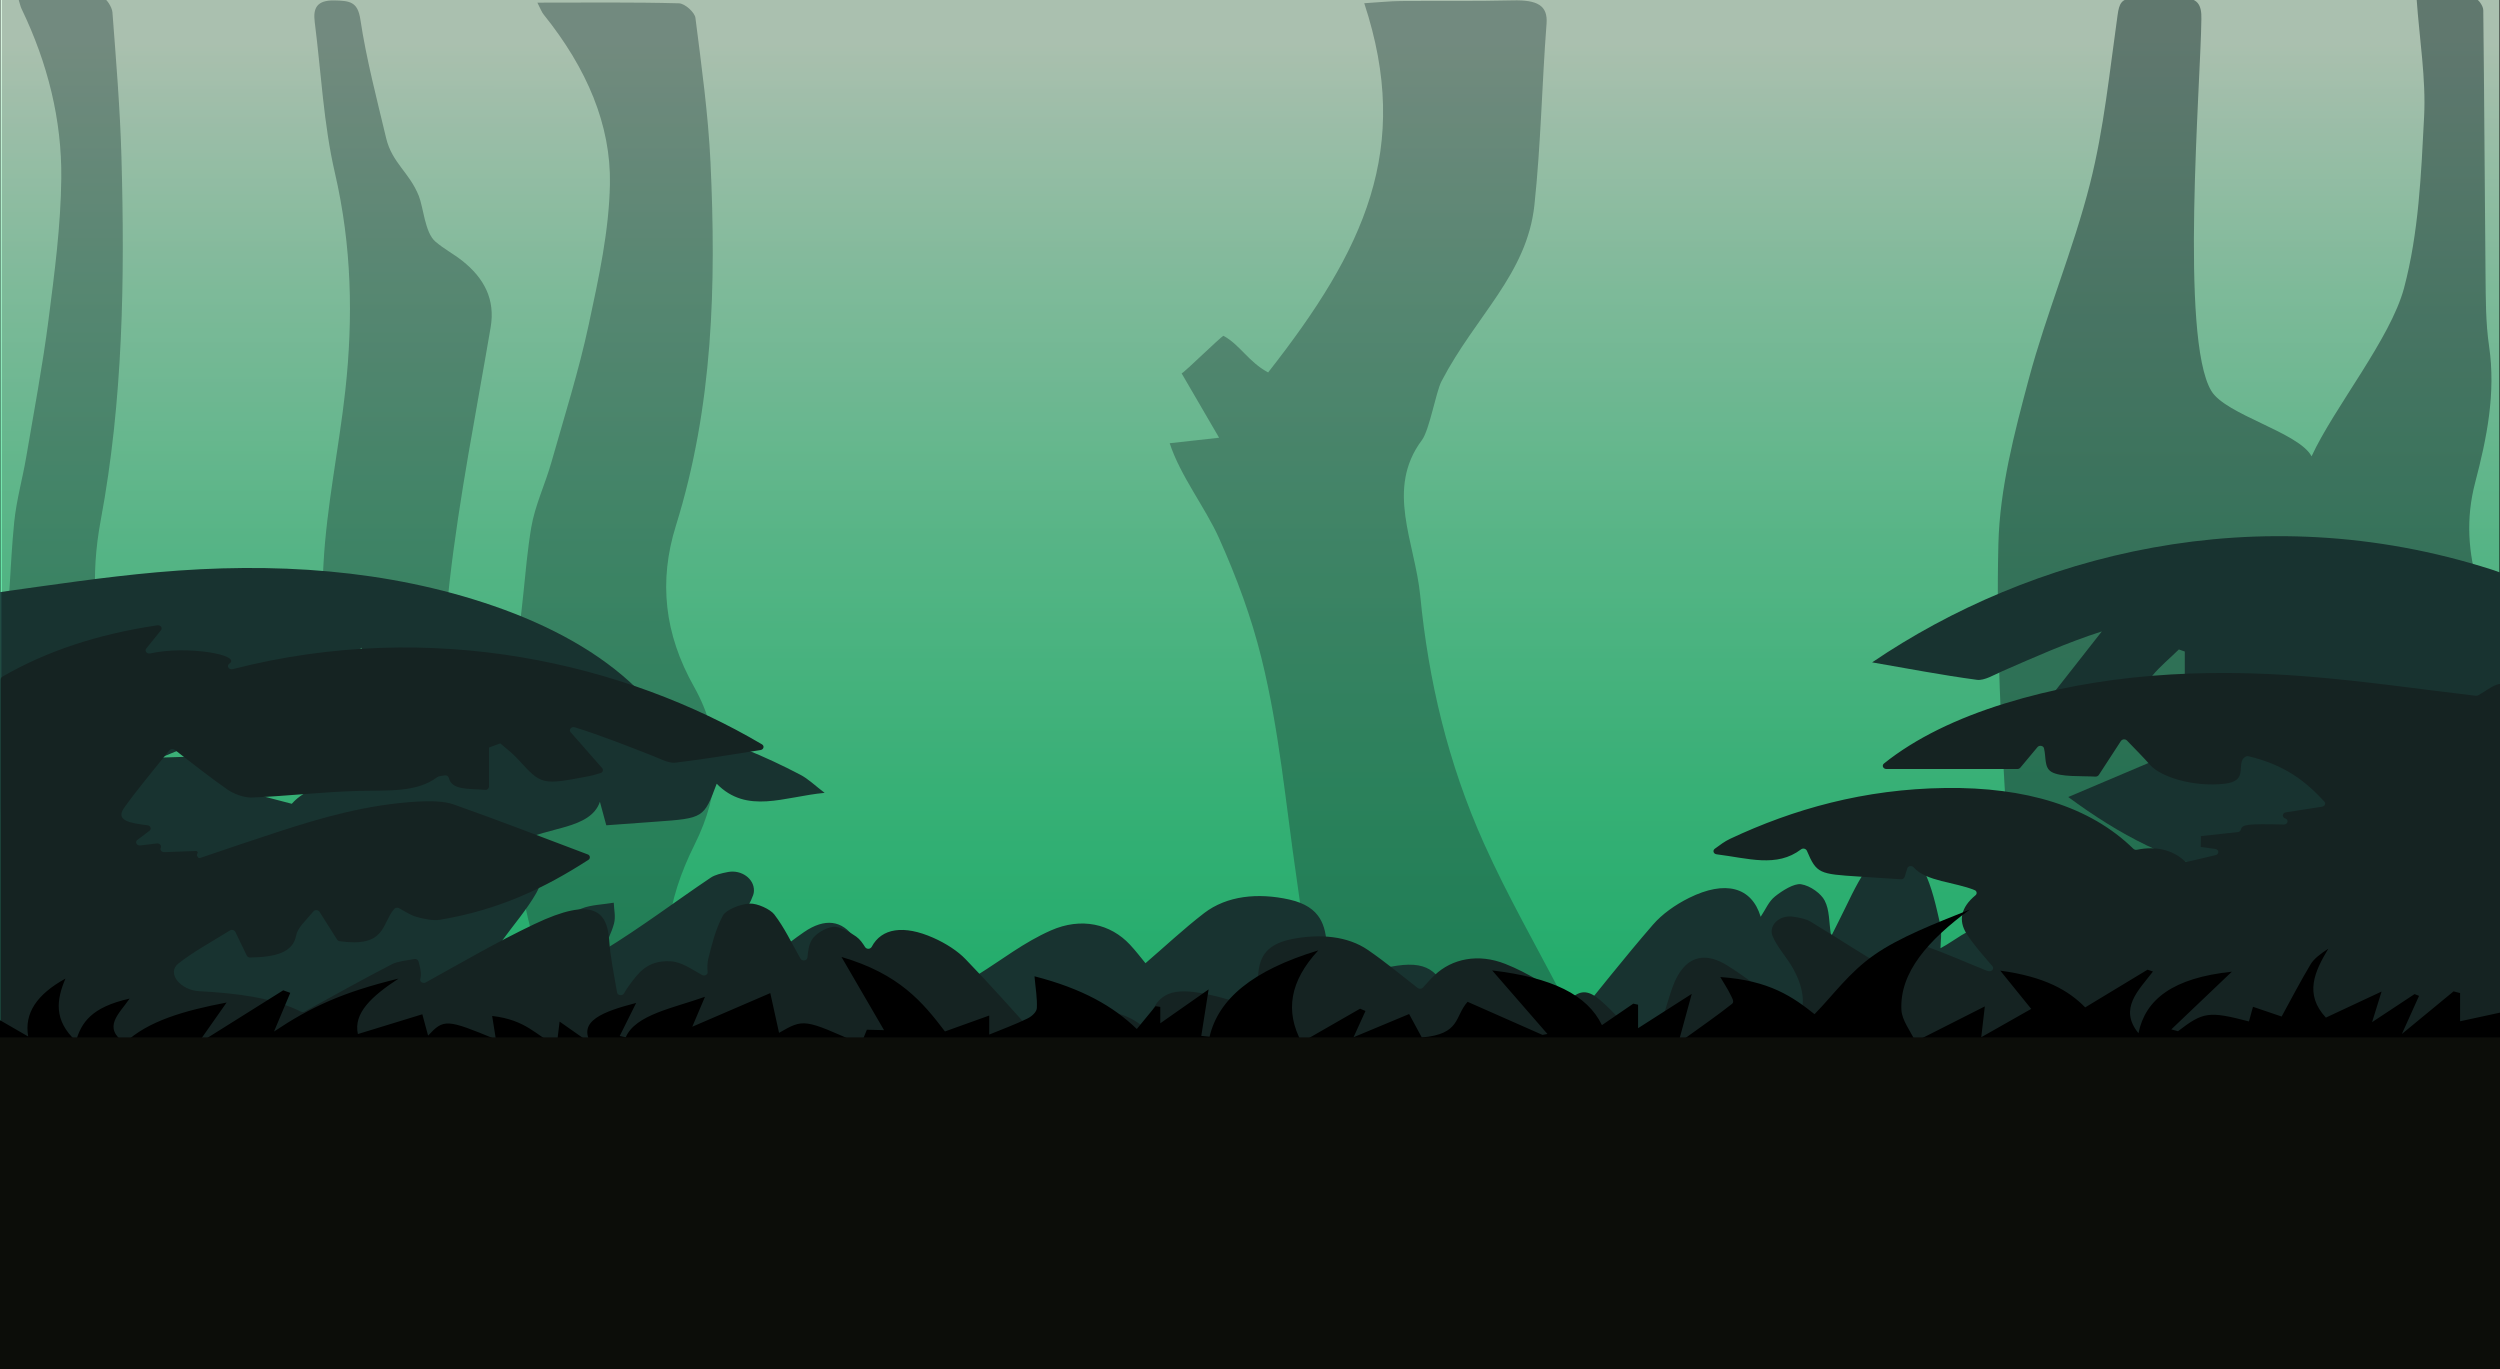
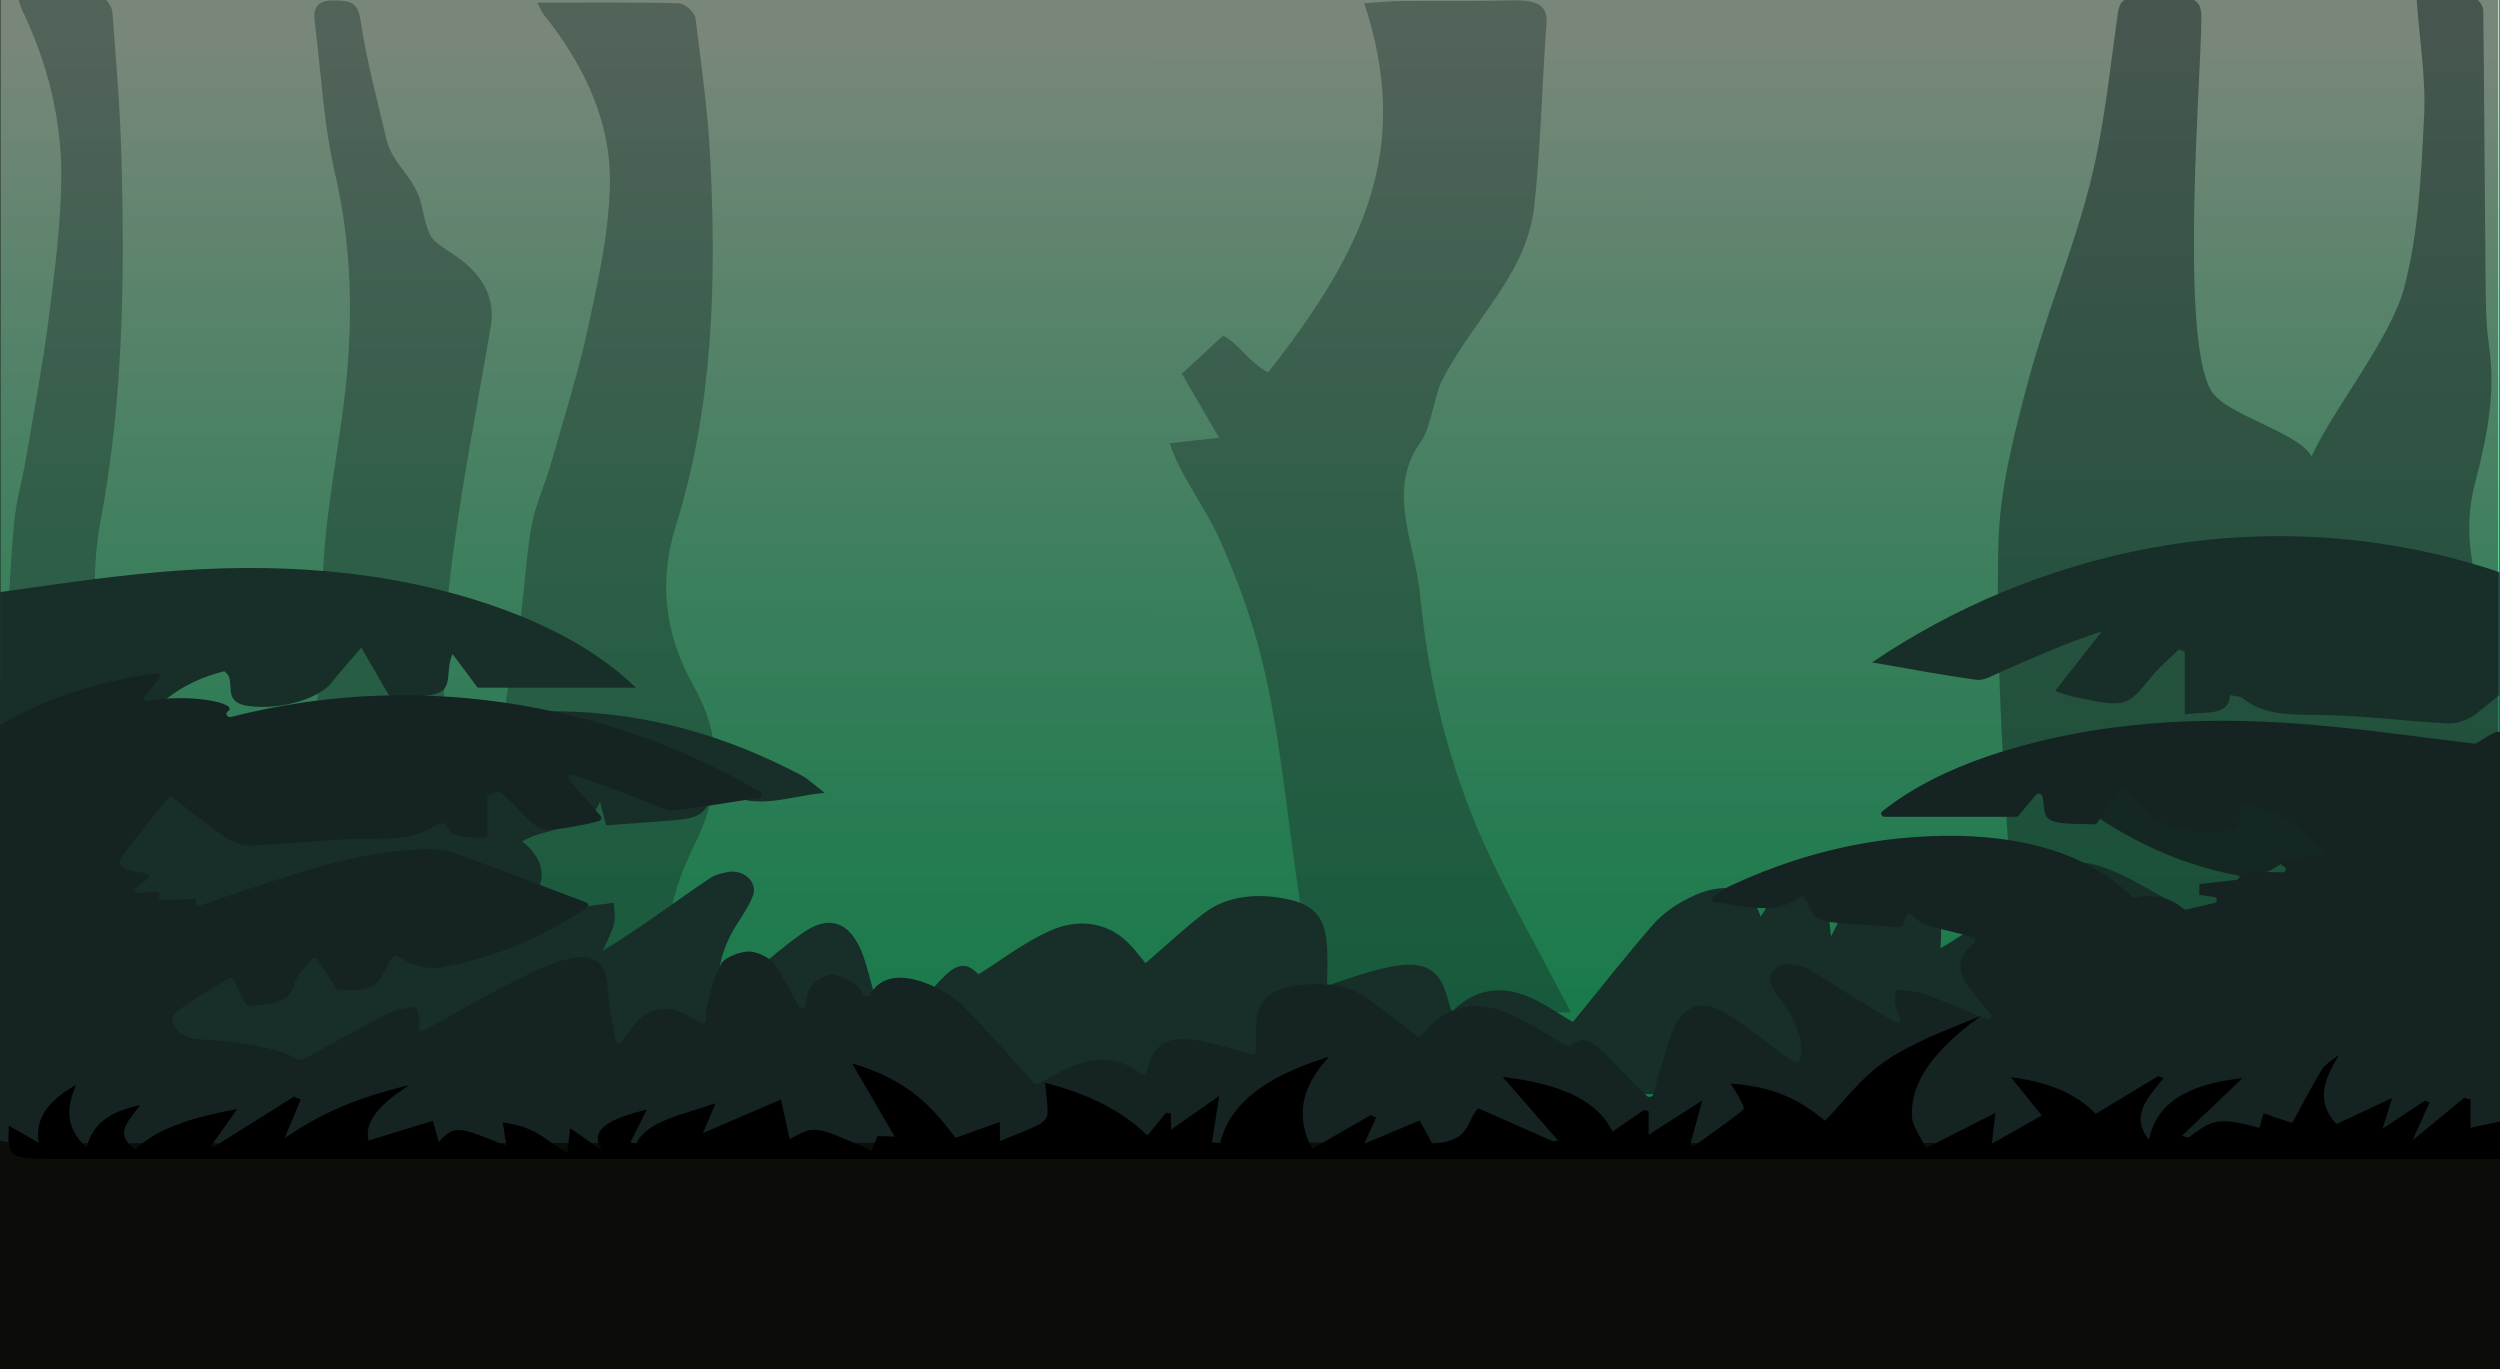
<svg xmlns="http://www.w3.org/2000/svg" viewBox="0 0 1919.64 1051.17">
  <defs>
-     <style>.cls-1{fill:url(#Dégradé_sans_nom_2);}.cls-2,.cls-4{fill:#1c3f3c;}.cls-2{opacity:0.51;}.cls-3{opacity:0.75;}.cls-5,.cls-7{fill:#0c0d09;}.cls-5{opacity:0.24;}.cls-6{fill:#152322;}</style>
+     <style>.cls-1{fill:url(#Dégradé_sans_nom_2);}.cls-2,.cls-4{fill:#1c3f3c;}.cls-2{opacity:0.51;}.cls-3{opacity:0.75;}.cls-5{fill:#214c47;}.cls-6,.cls-8{fill:#0c0d09;}.cls-6{opacity:0.48;}.cls-7{fill:none;}.cls-9{fill:#152322;}</style>
    <linearGradient id="Dégradé_sans_nom_2" x1="959.83" y1="31.01" x2="959.71" y2="1027.27" gradientUnits="userSpaceOnUse">
      <stop offset="0" stop-color="#dcf8e3" />
      <stop offset="0.19" stop-color="#a2f0c7" />
      <stop offset="0.39" stop-color="#6de9ad" />
      <stop offset="0.58" stop-color="#44e398" />
      <stop offset="0.75" stop-color="#26df89" />
      <stop offset="0.9" stop-color="#14dd80" />
      <stop offset="1" stop-color="#0ddc7d" />
    </linearGradient>
  </defs>
  <g id="Calque_2" data-name="Calque 2">
    <rect class="cls-1" x="-0.23" y="-5.17" width="1920" height="1055.84" />
    <path d="M1919.27-4.67V1050.17H.27V-4.67h1919m1-1H-.73V1051.17h1921V-5.67Z" />
    <path class="cls-2" d="M1903.35,451.38c-8.29-26.78-10-53.21-2.81-80.74,9-34.26,16-68.89,10.73-104.74-2.66-18.1-2.55-36.6-2.74-54.93-.7-67.73-.92-135.47-1.73-203.2,0-3.11-3.9-8.73-6.24-8.85-15.45-.8-31-.42-45-.42,2.3,32.33,7.3,61.88,5.8,91.15-2.26,44-4.09,89-15.4,131.51-10.35,38.87-53.53,91.48-71,129.21-9.83-18.42-66-31.81-77-50.24-24.3-40.52-8.12-235.94-7.62-285.41.3-11.11-2.76-16.89-16-16.1-11.71.69-23.52.6-35.26.16-10.29-.38-11.85,4.16-13.07,12.72-6.15,43.31-10.43,87.14-21.17,129.54-12.84,50.68-33.58,99.65-47.09,150.21-11.07,41.4-22.21,83.93-23.27,126.17-1.87,74.73,2.41,149.69,7.08,224.4C1544,682.06,1552.65,722,1558.57,762c1.56,10.57,7.34,14.1,19.66,14.05,106.46-.47,212.92-.13,319.37-.06h23V507.18Q1912,479.27,1903.35,451.38Z" />
    <g class="cls-3">
      <path class="cls-2" d="M898.15,340.33l37.94-4.22-28.76-49.39c2.49-1.1,29.61-27.75,32.1-28.86,12.39,6.58,19.35,20.16,34.32,28.1,74.11-94.41,110.58-171.9,73.8-283.48,12.19-.76,20-1.61,27.8-1.68,28.73-.25,57.49.24,86.19-.49,19-.49,27,3.94,26,17.69-3.57,46.48-4.36,93.09-9.34,139.49-5.69,53.07-45.06,84.83-71.32,135.25-4.37,8.39-9.17,37.29-15.07,45.21-28.15,37.8-5.32,78-1.26,119.67,6.3,64.61,21.16,128.13,48.86,189.9,18.09,40.37,40.77,79.76,61.4,119.58,1.55,3,3.2,6,5.48,10.23H1009.39c-4.66-34.94-8.91-69.49-13.95-104-8.19-56.12-13.1-112.64-26.85-168.12-7.77-31.37-18.71-61.07-32.52-91.93C925.54,389.77,906.44,365.64,898.15,340.33Z" />
      <path class="cls-2" d="M352.38,777.32H241.7c-.92-23.87-3.12-47.17-2.51-70.42,2.39-91.31,4.28-182.66,9.2-273.86,2.41-44.52,11.85-88.67,16.75-133.12,6.16-55.92,4.92-111.37-7.95-167-8.8-38-10.59-77.33-15.53-116.06C240.31,6.3,243.21,0,257,.34c11.37.3,17.64.86,19.69,14.48C281.3,45.48,289.3,75.73,296.49,106c4.54,19.14,17.72,26.12,25.07,44.38,3.55,8.83,4.68,28.1,12.69,35.07,6.29,5.46,14,9.5,20.6,14.7,17,13.44,25.53,29.84,21.9,51.17-11.06,65.06-24.06,130-31.53,195.38-5.28,46.15-4.64,93.08-3.31,139.59C343.72,649.72,348.7,713.05,352.38,777.32Z" />
      <path class="cls-2" d="M521.22,779.17c-29.11,0-57.25.46-85.26-.4-5.42-.17-14.13-5.21-14.88-8.46-20.2-87.16-48-174-27.06-262.62,8-34,8.16-68.47,13.89-102.63,2.81-16.73,10.67-33.18,15.4-49.83,10-35.27,21.15-70.48,28.74-105.92,7.7-35.91,15.64-72,16.29-108.11.8-45-17.55-88.61-50.86-130-1.63-2-2.31-4.3-4.85-9.17,38.07,0,73.43-.43,108.68.51,4.71.13,12.16,7.1,12.67,11.12,4.69,37.05,9.86,74.13,11.59,111.25,4.35,93.27,2.14,186.65-26.57,278.72-13.35,42.81-8.89,83.15,13.92,123.7s20.39,81.31.42,121.22C511.82,691.55,504.94,734.28,521.22,779.17Z" />
      <path class="cls-2" d="M78.69,774.93c-17.41,0-34.24.45-51-.4-3.23-.17-8.45-5.21-8.9-8.46C6.71,678.91-9.92,592.06,2.61,503.45c4.8-34,4.88-68.47,8.31-102.63,1.68-16.73,6.38-33.18,9.21-49.83,6-35.27,12.65-70.48,17.19-105.92,4.61-35.91,9.36-72,9.74-108.11.48-45-10.49-88.61-30.42-130-1-2-1.38-4.3-2.9-9.17,22.77,0,43.92-.43,65,.51,2.83.13,7.28,7.1,7.59,11.12,2.8,37.05,5.89,74.13,6.93,111.25,2.6,93.27,1.28,186.65-15.9,278.72-8,42.81-5.31,83.15,8.33,123.7s12.2,81.31.25,121.22C73.07,687.31,69,730,78.69,774.93Z" />
    </g>
    <path class="cls-4" d="M1858.07,588.23c-37.63-13.67-76.16-26.17-119.81-28.93-10-.64-22.27-.5-30.35,2.7-40,15.82-79,32.78-119.81,50,39,28.72,78.92,50.64,131.33,60.51,5.92,1.12,14.12-.78,20.17-2.73,5.89-1.91,10.37-5.68,17.39-9.75,13.43,14.28,6.59,40.17,50,32.78l18.23-32.22c7.78,11.41,16.23,18.85,17.54,26.78,2.76,16.73,17.79,21.13,41.53,21.33l12.14-28.17c8.35,5.88,16.4,11.15,23.94,16.28l.75-85C1900.14,603.86,1879.21,595.92,1858.07,588.23Z" />
-     <path class="cls-4" d="M1837.24,761.27c-26.37-16.1-50.91-31.57-76.43-46.3-5.6-3.23-14.74-3.83-22.24-5.65-1,5.59-3,11.21-2.6,16.76a18.57,18.57,0,0,0,7.43,13.45c-34.74-21.07-68-43.37-104.59-62.9-51.24-27.32-62.45-11.6-64.14,15.16-1.21,19.09-5.12,38.1-8.16,59.48-3.8-6.8-6.18-11.86-9.41-16.68C1550,724,1542.48,711,1522.23,712.08c-11.09.59-21.06,10.18-32.2,16,0-5.07,1.24-11.89-.25-18.44-3.2-14-6.14-28.22-12.71-41.61-2.49-5.06-14.37-10.7-22.63-11.18-6.77-.39-17.87,5.51-21.18,10.35-8.82,12.89-14.49,26.71-21.4,40.17-1.43,2.8-2.81,5.61-5.82,11.61-1.8-11.6-1.09-20.08-5-27.55-2.67-5.15-10.79-11.33-18.13-12.47-5.36-.83-14.67,5.14-19.9,9.33-5,4-7,9.6-11.07,15.66-6.91-23-27.22-28.23-54.94-14.51-10.93,5.41-20.92,12.69-27.67,20.48-22.44,25.88-43.22,52.39-61.51,74.82-12.27-6.55-26.38-18.29-44.65-22.82-23.23-5.75-40.08,6.18-48.26,15.18-3.94-9.21-4.38-22.56-14.51-30.81-12.64-10.3-34.25-6-81.36,10.71,0-10.22.67-20.62-.17-31-1.17-14.58-4.08-29.73-28.8-35.27-24.12-5.4-48-3-65.51,10.44-15.73,12.13-29.67,25.26-45,38.43-3.09-3.72-7.15-9.14-11.95-14.27-14.85-15.89-37.26-21.24-60.73-10.87-20.82,9.21-37.47,22.46-55.53,33.67-8.55-8.64-15.27-9.18-26.21,1.5S705.59,772,695.78,783.15c-3.7,4.21-7.77,8.27-15.21,16.16-5.64-21.58-9.86-39-14.89-56.36-2.21-7.64-4.73-15.46-9.48-22.5-9.4-13.94-22.84-15.72-38.8-4.76-14.49,9.95-27.09,21.09-40.22,31.86-6.89,5.65-13.15,11.62-22.72,16.92-4.94-15.54-1.25-30.41,5.75-44.91,5.29-10.94,14.22-21.22,18.13-32.31a10.39,10.39,0,0,0,.58-3.21c.28-9.33-9.62-16.34-19.8-14.49-5.24,1-10.09,2.16-13.37,4.36-27.33,18.35-52.87,37.84-82.82,56.15,3-7,6.78-14,8.6-21.12,1.3-5.11-.07-10.51-.25-15.79-8.25,1.4-17.59,1.62-24.52,4.41-17.86,7.19-34.59,15.57-51.94,23.32-2.12,1-5.24.94-9.41,1.61,9.34-12.82,19.43-24.47,26.44-36.87,7.76-13.74,4.51-27.24-10.85-39.59,18-11.09,52.45-8.95,59.64-30.39,1.57,5.8,3.15,11.61,4.9,18.07,13.61-1,26-1.92,38.49-2.81,36.11-2.59,36.48-2.8,46.29-29.1,23.3,23.7,51.57,9.94,82.88,7-7.54-5.69-12.29-10.58-18.84-14-54-28.33-114.77-47.63-184.47-48.6-69.14-1-124.87,17.83-162.15,59.58-17.81-4.73-33.12-.31-43.7,11.41l-39.58-10.33,48.14-7.49c0-2.54,0-1.86-.08-4.39l-55.27-6.88c-.74-7.79-2.17-8-53.6-6.41l25.12-10.38-46.52-8.08c16.59-21,35.14-39.13,69.95-47.84,1.66,1.63,2.62,2.28,3,3,4.5,8.26-3.71,21.31,16,23.77,25.68,3.21,54.16-6.15,63.55-18.15,6-7.72,12.85-15.18,22.69-26.7l22.12,38.13c11.85-1.1,31.5.75,39.62-4.73,7.66-5.17,3.17-18,8.33-28.45l19.27,25.77H488.29C461,501.62,423.5,480.61,378.92,465.24c-81.4-28.07-168.87-33.8-258.41-25.81-40.88,3.65-81.25,9.75-120.4,15.21V840.33q299.43-.15,598.85.16,316.29,0,632.58-.41,283.62,0,567.24.43l120.27,0,.88-99.35C1888.65,743.39,1859.23,748.28,1837.24,761.27Z" />
-     <path class="cls-4" d="M1913.3,437.36c-180.64-57.86-354.83-10.87-475.78,71.25,26.78,4.61,53.43,9.78,80.56,13.41,5.58.74,13.25-3.94,19.43-6.64,24.86-10.85,49.52-21.9,76.41-30.56L1578,530.59c6.92,2.21,9.82,3.42,13,4.1,41.7,8.93,41.46,8.82,61.66-15.83,5.79-7.07,13.57-13.45,20.39-20.17l4.56,1.6v48.23c15.76-2.27,34.05,1.63,34.77-14.79,3.66.8,7.92.85,9.56,2.23,17.73,14.94,42.43,12.47,67,13.17,30.68.87,61.13,4.93,91.82,6.35,6.71.31,15.81-3.72,20.67-7.48,6.95-5.4,13.64-10.94,20.38-16.67l.8-90.74Z" />
-     <polygon class="cls-5" points="1921.09 1053.42 1.45 1055.76 1.45 -2.25 1921.09 -4.59 1921.09 1053.42" />
-     <path class="cls-6" d="M1920.6,525.2c-4.51-.59-11.46,5.25-17.72,8.71a3,3,0,0,1-1.86.34c-41.84-4.9-85.48-11.32-129.8-14.86-80.26-6.4-158.66-1.81-231.62,20.7-37.29,11.5-69,26.94-93,46.19-1.86,1.5-.62,4.21,1.92,4.21H1549a3,3,0,0,0,2.29-1c4.72-5.65,9-10.78,13.21-15.82,1.42-1.69,4.51-1.14,5,.92,1.72,7.18.07,14.69,5.67,18.07,6.89,4.16,23,3.05,33.73,3.67a3,3,0,0,0,2.67-1.25l17-26.12a3.06,3.06,0,0,1,4.61-.37c7.44,7.74,12.86,13.14,17.73,18.7,8.42,9.62,33.94,17.12,57,14.55,17.65-2,10.29-12.44,14.32-19.06a7.47,7.47,0,0,1,1.6-1.49,3.16,3.16,0,0,1,2.68-.6c28.24,6.66,44.33,19.65,58.26,34.81,1.33,1.45.39,3.6-1.71,3.93l-27.86,4.33c-2.73.42-3.16,3.68-.61,4.62l.22.08c2.84,1,1.9,4.74-1.19,4.66-27.88-.67-32-.12-32.92,3.81a2.71,2.71,0,0,1-2.4,2L1690,642c-.09,4.85-.06,3.46-.15,8.32l11.13,1.55c3,.41,3.2,4.06.28,4.74l-21.2,5a3.12,3.12,0,0,1-2.8-.7c-9.08-8.27-21.74-11.47-36.38-8.42a3.09,3.09,0,0,1-2.76-.74c-33.4-32.72-82.94-47.45-144.22-46.69-62.48.78-117,16.26-165.36,39-4.27,2-7.69,4.63-11.84,7.67-1.85,1.36-1,4,1.43,4.26,24.16,3,46.13,10.4,64.77-3.77a3,3,0,0,1,4.51,1c7.47,17.63,9.55,17.89,40,19.85l32.15,2.09a2.82,2.82,0,0,0,2.94-1.81c.68-2.25,1.34-4.4,2-6.51s3.52-2.44,4.93-.82c9.39,10.82,32,11.3,46.73,17.45a2.28,2.28,0,0,1,.7,4c-11.23,9.29-13.24,19.31-6.81,29.51,5.33,8.43,12.63,16.42,19.84,24.93,1.51,1.78-.3,4.28-2.79,3.83a9.3,9.3,0,0,1-1.79-.48c-15.54-6.21-30.54-12.94-46.55-18.7-5.4-2-12.43-2.34-19-3.14a2.72,2.72,0,0,0-3.15,2.19c-.36,3.39-.95,6.81,0,10.08a55.14,55.14,0,0,0,4,9.56c1.12,2.22-1.77,4.34-4.1,3-23.55-13.39-44.34-27.4-66.43-40.67-3.21-1.93-8.07-2.91-13.25-3.7-8.34-1.29-16.45,4-16.49,11.47a10.37,10.37,0,0,0,.69,3.34c3.59,8.74,11.42,16.87,16.09,25.5,5.72,10.62,9,21.49,6.13,32.79-.41,1.64-2.63,2.41-4.26,1.51-6.8-3.8-11.73-7.92-17.08-11.85-11.78-8.64-23.07-17.57-36.05-25.55-14.32-8.79-26.36-7.37-34.79,3.81-4.26,5.65-6.51,11.93-8.5,18.05-4.12,12.72-7.63,25.5-12.07,40.83-.54,1.87-3.27,2.49-4.78,1.07-4.54-4.27-7.44-6.92-10.13-9.65-8.79-9-16.58-18.28-26.38-26.83-9.14-8-15-8.15-21.94-2.53a3.18,3.18,0,0,1-3.45.27c-15.47-8.76-30-18.85-47.88-25.94-21-8.33-41.13-4-54.44,8.71-3.4,3.26-6.39,6.66-8.87,9.42a3.09,3.09,0,0,1-4.07.31c-12.84-10-24.74-19.9-38.08-29.1-15.68-10.82-37.09-12.71-58.72-8.38-22.15,4.44-24.76,16.6-25.81,28.29-.64,7.11-.29,14.26-.18,21.31,0,1.71-1.91,2.91-3.76,2.33-39.61-12.38-58.16-15.4-69.14-7.39-7.62,5.55-9.12,14-11.49,20.91a3,3,0,0,1-4.58,1.06,46.32,46.32,0,0,0-40.19-9.43c-15.36,3.4-27.44,11.89-38,17.27a3,3,0,0,1-3.56-.59c-16-17.64-34.14-38.25-53.66-58.39-6-6.25-15-12.09-24.79-16.43-22.6-10-39.7-7.44-47.28,7a3,3,0,0,1-5,.23c-2-3.12-3.82-5.93-6.89-8.13-4.68-3.36-13-8.15-17.83-7.48-6.58.91-13.86,5.87-16.26,10S620.54,730,620,735.25c-.25,2.45-4.06,3.06-5.3.85-.35-.62-.67-1.19-1-1.76-6.19-10.79-11.27-21.88-19.19-32.22-3-3.88-12.91-8.61-19-8.3-7.4.38-18,4.91-20.28,9-5.89,10.74-8.52,22.14-11.39,33.38a31.92,31.92,0,0,0-.47,10.25c.14,2-2.38,3.25-4.32,2.18-8.21-4.56-15.9-10.12-24.3-10.52-18.15-.86-24.86,9.53-31.26,18a80.33,80.33,0,0,0-4.42,6.75c-1.25,2.09-4.84,1.56-5.25-.77-2.46-14.2-5.15-27.23-6.07-40.31-1.53-21.46-11.57-34.07-57.5-12.16-29.16,13.92-55.9,29.58-83.33,44.74-2.14,1.19-4.8-.51-4.2-2.65a12.67,12.67,0,0,0,.43-2.42c.3-3.65-.87-7.34-1.78-11a2.81,2.81,0,0,0-3.28-1.88c-6.1,1.09-12.84,1.75-17.19,4-22.42,11.57-44,23.71-67.07,36.34a3.13,3.13,0,0,1-2.9,0c-20.82-10.49-48.67-14.1-78-15.66-14.46-.77-25.17-13.9-16-21.2,10.91-8.68,24.63-16.15,39.53-25.38a3,3,0,0,1,4.23,1l8.79,18.24a2.83,2.83,0,0,0,2.63,1.49c20.19-.35,32.93-4.07,35.33-17.08,1-5.59,7-10.87,13.16-18.27a3,3,0,0,1,4.74.24l13.52,21.37a2.79,2.79,0,0,0,2,1.22c35.53,5,32-13.22,41.79-24.75a3.11,3.11,0,0,1,3.77-.6c5.12,2.81,8.8,5.33,13.45,6.68,5.42,1.57,12.77,3.09,18.08,2.19,45.26-7.63,80.09-24.22,113.86-46a2.3,2.3,0,0,0-.57-4.19c-35-13.2-68.54-26.22-103-38.4-7.25-2.56-18.23-2.67-27.2-2.17-39.13,2.22-73.67,12.25-107.4,23.21-20.12,6.55-40,13.33-59.94,20.09a1.52,1.52,0,0,1-1.8-.62l-.69-1.3c.07-.45.14-.92.22-1.36.85-.72.28-2.11-1-2.06l-24.3.89c-2,.07-3.43-1.65-2.73-3.27l.07-.17c.74-1.72-.91-3.5-3-3.25l-12.76,1.54c-2.75.33-4.32-2.66-2.22-4.24,3.26-2.47,6.22-4.7,9.25-7,1.8-1.36.94-3.93-1.42-4.24-13.17-1.69-25.14-3.41-17.93-13.52,10.14-14.21,21.87-28,34.6-44a3.1,3.1,0,0,1,4.17-.44c14.41,11.05,27,21.14,40.69,30.66,4.35,3,12.52,6.25,18.53,6,27.51-1.14,54.8-4.4,82.3-5.1,22-.56,44.18,1.42,60.07-10.56,1.06-.8,3.33-1,5.74-1.36a2.77,2.77,0,0,1,3.14,1.9c2.23,9.66,15.38,8.15,27.79,9.21a2.67,2.67,0,0,0,3.06-2.41V574l8.64-3.19c4.84,4,9.79,8,13.73,12.3,18.11,19.77,17.9,19.86,55.27,12.7,2.2-.42,4.25-1.1,7.95-2.21a2.32,2.32,0,0,0,1.31-3.79l-24.21-27.59c-1.69-1.93.56-4.58,3.18-3.77,20.74,6.49,40.15,14.24,59.7,21.87,5.54,2.16,12.41,5.92,17.41,5.32,22.06-2.64,43.76-6.29,65.52-9.71,2.46-.39,3.16-3.17,1.1-4.39-104.88-61.85-252.47-97.23-406.45-57.72-2.94.75-4.91-2.59-2.5-4.24,9.72-6.65-32.24-14.15-60.83-7.84-2.52.55-4.48-1.9-3-3.75l11.3-14.06c1.43-1.78-.33-4.15-2.78-3.79-46.66,6.93-85.7,20.17-119,39.45a2.38,2.38,0,0,0-1.25,2V837.34a2.6,2.6,0,0,0,2.55,2.42C9.8,840.28,16.41,841,23,841q121.92.15,243.84.05,254.22-.15,508.46-.34,283.52,0,567,.33,289.79,0,579.56-.12V525.4Z" />
-     <path d="M1082,778.63c3.84,7.1,6.89,12.71,9.74,18,30-2.61,25-16,35.15-27.39l57.53,25.41,3.78-.71-42.43-48.79c45.88,5.45,73.07,18.65,84.28,42l24.08-16.49,3.68.81V789.5l41.22-26.35c-3.69,13.49-6.57,24.06-9.46,34.62l3.9-.21c12.31-8.9,25-17.66,36.57-26.82,2-1.61-.35-4.93-1.49-7.36-1.77-3.75-4.23-7.4-7.61-13.16,38,2.66,55.84,15.4,72.36,28.52,14.87-15.21,26.37-31.85,45.8-45.47s46.66-24.12,73.4-34.86c-31.87,23.45-54,48.29-52.48,77.1.42,8.06,6.9,16,10.71,24.26l53.33-27c-1.09,9.4-1.84,15.84-2.75,23.67l38.37-21.75-23.77-29.38c34.24,4.63,52.51,15.23,65.22,28.22L1649,744.58l4.16,1.41c-11,14.39-26.53,28.46-11.13,47.36,5.29-25.9,26.33-42.46,71.72-47.23l-46.5,44.3,5.15,1.4c19.34-14.9,23.63-15.54,54.47-7.51l3.1-11.24,22,7.48c7.49-13.66,14.39-27,22.28-40.16,2.57-4.28,7.73-8.15,13.56-11.92-10.49,17.53-18.69,34.81-1.87,52.9l42.77-20c-2.88,9.27-4.87,15.7-7.3,23.5l32.64-21.56,3.43,1.37c-4,8.9-8,17.79-13.19,29.27L1884,761.22l5,1.32v21.65l33-7.14v31.22H1788.09q-325.92,0-651.85,0-322.05,0-644.09-.1-226,0-452,0c-42.37,0-42.43.19-41.5-25.58l23,13.29c-3.1-17.79,6.44-32.2,28.62-44.48-6.89,16.14-9.26,31.91,8.06,48,4.18-14.15,11.72-26,41.18-32.62-8,11.78-21.22,22-3.7,34.1C113.5,784,141.47,776,174,769.8l-20.36,29,2.64,0,61.2-38.38,5.4,1.94q-6.24,14.87-12.47,29.71c28.34-19,53.06-30.29,95.64-40.66-20.81,13.62-34.79,26.61-31.24,42.59l49.47-15.18c1.78,6.59,3.11,11.48,4.43,16.37,12.05-12.91,14.17-12.77,52.07,2.91-.88-5.51-1.75-11-2.88-18,26.33,3.1,33.32,14.69,49.53,23,.73-6.06,1.34-11.05,2.27-18.67l24.33,17.08c-11.06-17.51,9.36-24.86,34.45-31.4L475.85,795.5l4.63,1c7.41-17.44,36.87-22.51,60.84-31.12l-9.75,23,59.91-25.83c2.53,11.44,4.62,21,6.72,30.52,19-10.89,19-10.89,62.85,8.84,1.54-3.78,2.91-7.13,4.58-11.24l13.18.33-32.68-56.2c44.35,13,62.3,34.64,79.46,57.2l34-12.21V794.4c9.94-4.1,20.32-7.88,29.41-12.36,3.89-1.92,7-5.26,7.15-8,.39-7.52-1-15.07-1.81-24.39,36.89,9.52,60.41,23,78.57,40.47,5.05-6.16,9.72-11.83,14.38-17.51l3.65.54v12.58l37.1-26c-2.09,13.22-3.86,24.46-5.63,35.69l6.36.63c6.75-28.69,32.53-50.86,83.48-66.29-21.89,23.67-25.65,46.67-12.81,70.55l44.9-25.78,4.16,1.74c-2.87,6.32-5.75,12.64-9.18,20.18Z" />
-     <rect class="cls-7" x="-1.28" y="796.56" width="1921.83" height="254.61" />
+     <path class="cls-5" d="M1837.24,761.27c-26.37-16.1-50.91-31.57-76.43-46.3-5.6-3.23-14.74-3.83-22.24-5.65-1,5.59-3,11.21-2.6,16.76a18.57,18.57,0,0,0,7.43,13.45c-34.74-21.07-68-43.37-104.59-62.9-51.24-27.32-62.45-11.6-64.14,15.16-1.21,19.09-5.12,38.1-8.16,59.48-3.8-6.8-6.18-11.86-9.41-16.68C1550,724,1542.48,711,1522.23,712.08c-11.09.59-21.06,10.18-32.2,16,0-5.07,1.24-11.89-.25-18.44-3.2-14-6.14-28.22-12.71-41.61-2.49-5.06-14.37-10.7-22.63-11.18-6.77-.39-17.87,5.51-21.18,10.35-8.82,12.89-14.49,26.71-21.4,40.17-1.43,2.8-2.81,5.61-5.82,11.61-1.8-11.6-1.09-20.08-5-27.55-2.67-5.15-10.79-11.33-18.13-12.47-5.36-.83-14.67,5.14-19.9,9.33-5,4-7,9.6-11.07,15.66-6.91-23-27.22-28.23-54.94-14.51-10.93,5.41-20.92,12.69-27.67,20.48-22.44,25.88-43.22,52.39-61.51,74.82-12.27-6.55-26.38-18.29-44.65-22.82-23.23-5.75-40.08,6.18-48.26,15.18-3.94-9.21-4.38-22.56-14.51-30.81-12.64-10.3-34.25-6-81.36,10.71,0-10.22.67-20.62-.17-31-1.17-14.58-4.08-29.73-28.8-35.27-24.12-5.4-48-3-65.51,10.44-15.73,12.13-29.67,25.26-45,38.43-3.09-3.72-7.15-9.14-11.95-14.27-14.85-15.89-37.26-21.24-60.73-10.87-20.82,9.21-37.47,22.46-55.53,33.67-8.55-8.64-15.27-9.18-26.21,1.5S705.59,772,695.78,783.15c-3.7,4.21-7.77,8.27-15.21,16.16-5.64-21.58-9.86-39-14.89-56.36-2.21-7.64-4.73-15.46-9.48-22.5-9.4-13.94-22.84-15.72-38.8-4.76-14.49,9.95-27.09,21.09-40.22,31.86-6.89,5.65-13.15,11.62-22.72,16.92-4.94-15.54-1.25-30.41,5.75-44.91,5.29-10.94,14.22-21.22,18.13-32.31a10.39,10.39,0,0,0,.58-3.21c.28-9.33-9.62-16.34-19.8-14.49-5.24,1-10.09,2.16-13.37,4.36-27.33,18.35-52.87,37.84-82.82,56.15,3-7,6.78-14,8.6-21.12,1.3-5.11-.07-10.51-.25-15.79-8.25,1.4-17.59,1.62-24.52,4.41-17.86,7.19-34.59,15.57-51.94,23.32-2.12,1-5.24.94-9.41,1.61,9.34-12.82,19.43-24.47,26.44-36.87,7.76-13.74,4.51-27.24-10.85-39.59,18-11.09,52.45-8.95,59.64-30.39,1.57,5.8,3.15,11.61,4.9,18.07,13.61-1,26-1.92,38.49-2.81,36.11-2.59,36.48-2.8,46.29-29.1,23.3,23.7,51.57,9.94,82.88,7-7.54-5.69-12.29-10.58-18.84-14-54-28.33-114.77-47.63-184.47-48.6-69.14-1-124.87,17.83-162.15,59.58-17.81-4.73-33.12-.31-43.7,11.41l-39.58-10.33,48.14-7.49c0-2.54,0-1.86-.08-4.39l-55.27-6.88c-.74-7.79-2.17-8-53.6-6.41l25.12-10.38-46.52-8.08c16.59-21,35.14-39.13,69.95-47.84,1.66,1.63,2.62,2.28,3,3,4.5,8.26-3.71,21.31,16,23.77,25.68,3.21,54.16-6.15,63.55-18.15,6-7.72,12.85-15.18,22.69-26.7l22.12,38.13c11.85-1.1,31.5.75,39.62-4.73,7.66-5.17,3.17-18,8.33-28.45l19.27,25.77H488.29C461,501.62,423.5,480.61,378.92,465.24c-81.4-28.07-168.87-33.8-258.41-25.81-40.88,3.65-81.25,9.75-120.4,15.21V840.33q299.43-.15,598.85.16,316.29,0,632.58-.41,283.62,0,567.24.43l120.27,0,.88-99.35C1888.65,743.39,1859.23,748.28,1837.24,761.27Z" />
+     <path class="cls-5" d="M1913.3,437.36c-180.64-57.86-354.83-10.87-475.78,71.25,26.78,4.61,53.43,9.78,80.56,13.41,5.58.74,13.25-3.94,19.43-6.64,24.86-10.85,49.52-21.9,76.41-30.56L1578,530.59c6.92,2.21,9.82,3.42,13,4.1,41.7,8.93,41.46,8.82,61.66-15.83,5.79-7.07,13.57-13.45,20.39-20.17l4.56,1.6v48.23c15.76-2.27,34.05,1.63,34.77-14.79,3.66.8,7.92.85,9.56,2.23,17.73,14.94,42.43,12.47,67,13.17,30.68.87,61.13,4.93,91.82,6.35,6.71.31,15.81-3.72,20.67-7.48,6.95-5.4,13.64-10.94,20.38-16.67l.8-90.74Z" />
+     <polygon class="cls-6" points="1918.31 1051.58 -1.33 1053.92 -1.33 -4.09 1918.31 -6.43 1918.31 1051.58" />
+     <path class="cls-7" d="M993.66,199.17l.15.28a24.81,24.81,0,0,1,3.68-.28Z" />
+     <rect class="cls-8" x="-1.28" y="869.89" width="1921.83" height="181.27" />
+     <path class="cls-9" d="M1919.35,561.91c-4.51-.59-11.46,5.25-17.72,8.71a3,3,0,0,1-1.86.34c-41.84-4.9-85.48-11.32-129.8-14.86-80.26-6.4-158.66-1.81-231.62,20.7-37.29,11.5-69,26.94-93,46.19-1.86,1.5-.62,4.21,1.92,4.21h100.5a3,3,0,0,0,2.29-1c4.72-5.65,9-10.78,13.21-15.82,1.42-1.69,4.51-1.14,5,.91,1.72,7.19.07,14.7,5.67,18.08,6.89,4.16,23,3,33.73,3.66a2.94,2.94,0,0,0,2.67-1.24l17-26.12a3.06,3.06,0,0,1,4.61-.37c7.44,7.74,12.86,13.13,17.73,18.7,8.42,9.62,33.94,17.12,57,14.55,17.65-2,10.29-12.44,14.32-19.06a7.47,7.47,0,0,1,1.6-1.49,3.16,3.16,0,0,1,2.68-.6c28.24,6.66,44.33,19.65,58.26,34.81,1.33,1.45.39,3.6-1.71,3.93l-27.86,4.32c-2.73.43-3.16,3.69-.61,4.63l.22.08c2.84,1.05,1.9,4.74-1.19,4.66-27.88-.68-31.94-.12-32.92,3.81a2.71,2.71,0,0,1-2.4,2l-28.22,3.15c-.09,4.85-.06,3.46-.15,8.32l11.13,1.55c3,.41,3.2,4.06.28,4.74l-21.2,4.95a3.15,3.15,0,0,1-2.8-.7c-9.08-8.27-21.74-11.48-36.38-8.43a3.06,3.06,0,0,1-2.76-.73c-33.4-32.72-82.94-47.45-144.22-46.69-62.48.78-117,16.26-165.36,39-4.27,2-7.69,4.63-11.84,7.67-1.85,1.36-1,4,1.43,4.26,24.16,3,46.13,10.4,64.77-3.77a3,3,0,0,1,4.51,1c7.47,17.63,9.55,17.89,40,19.85,10.43.66,20.86,1.36,32.15,2.09a2.82,2.82,0,0,0,2.94-1.81c.68-2.25,1.34-4.4,2-6.51s3.52-2.44,4.93-.82c9.39,10.82,32,11.3,46.73,17.45a2.28,2.28,0,0,1,.7,4c-11.23,9.29-13.24,19.31-6.81,29.51,5.33,8.42,12.63,16.42,19.84,24.92,1.51,1.78-.3,4.29-2.79,3.84a9.3,9.3,0,0,1-1.79-.48c-15.54-6.21-30.54-12.94-46.55-18.7-5.4-1.95-12.43-2.34-19-3.14a2.71,2.71,0,0,0-3.15,2.19c-.36,3.39-.95,6.81,0,10.08a55.14,55.14,0,0,0,4,9.56c1.12,2.22-1.77,4.34-4.1,3-23.55-13.39-44.34-27.4-66.43-40.68-3.21-1.92-8.07-2.9-13.25-3.7-8.34-1.28-16.45,4-16.49,11.48a10.42,10.42,0,0,0,.69,3.34c3.59,8.74,11.42,16.86,16.09,25.5,5.72,10.62,9,21.49,6.13,32.79-.41,1.64-2.63,2.41-4.26,1.5-6.8-3.79-11.73-7.91-17.08-11.84-11.78-8.64-23.07-17.57-36.05-25.55-14.32-8.79-26.36-7.37-34.79,3.81-4.26,5.65-6.51,11.93-8.5,18-4.12,12.72-7.63,25.5-12.07,40.83-.54,1.87-3.27,2.48-4.78,1.07-4.54-4.27-7.44-6.92-10.13-9.65-8.79-8.95-16.58-18.28-26.38-26.83-9.14-8-15-8.15-21.94-2.53a3.16,3.16,0,0,1-3.45.26c-15.47-8.75-30-18.84-47.88-25.93-21-8.33-41.13-4-54.44,8.71-3.4,3.26-6.39,6.66-8.87,9.42a3.09,3.09,0,0,1-4.07.31c-12.84-10-24.74-19.9-38.08-29.1-15.68-10.83-37.09-12.71-58.72-8.38-22.15,4.44-24.76,16.59-25.81,28.29-.64,7.11-.29,14.26-.18,21.31,0,1.71-1.91,2.91-3.76,2.33-39.61-12.39-58.16-15.4-69.14-7.39-7.62,5.55-9.12,14-11.49,20.9a3,3,0,0,1-4.58,1.07,46.32,46.32,0,0,0-40.19-9.43c-15.36,3.4-27.44,11.89-38,17.27a3,3,0,0,1-3.56-.59c-16-17.64-34.14-38.25-53.66-58.4-6-6.24-15-12.08-24.79-16.42-22.6-10-39.7-7.45-47.28,7a3,3,0,0,1-5,.23c-2-3.12-3.82-5.93-6.89-8.13-4.68-3.36-13-8.15-17.83-7.48-6.58.91-13.86,5.86-16.26,10s-2.81,8.42-3.36,13.69c-.25,2.45-4.06,3.06-5.3.85-.35-.62-.67-1.19-1-1.76-6.19-10.79-11.27-21.88-19.19-32.22-3-3.88-12.91-8.61-19-8.3-7.4.38-18,4.91-20.28,9-5.89,10.74-8.52,22.14-11.39,33.37a32,32,0,0,0-.47,10.26c.14,2-2.38,3.25-4.32,2.18-8.21-4.56-15.9-10.12-24.3-10.52-18.15-.86-24.86,9.53-31.26,18.05a80.33,80.33,0,0,0-4.42,6.75c-1.25,2.08-4.84,1.56-5.24-.77-2.47-14.2-5.16-27.23-6.08-40.31-1.53-21.46-11.57-34.07-57.5-12.16-29.16,13.92-55.9,29.58-83.33,44.74-2.14,1.19-4.8-.51-4.2-2.65a12.67,12.67,0,0,0,.43-2.42c.3-3.65-.87-7.34-1.78-11a2.81,2.81,0,0,0-3.28-1.88c-6.1,1.09-12.84,1.75-17.19,4-22.42,11.57-44,23.71-67.07,36.34a3.19,3.19,0,0,1-2.9,0c-20.82-10.49-48.67-14.1-78-15.66-14.46-.77-25.17-13.9-16-21.21,10.91-8.67,24.63-16.14,39.53-25.37a3,3,0,0,1,4.23,1l8.79,18.24a2.83,2.83,0,0,0,2.63,1.49c20.19-.35,32.93-4.07,35.33-17.08,1-5.59,7-10.87,13.16-18.27a3,3,0,0,1,4.74.24l13.52,21.37a2.78,2.78,0,0,0,2,1.21c35.53,5,32-13.21,41.79-24.74a3.11,3.11,0,0,1,3.77-.6c5.12,2.81,8.8,5.33,13.45,6.68,5.42,1.56,12.77,3.09,18.08,2.19,45.26-7.63,80.09-24.22,113.86-46a2.3,2.3,0,0,0-.57-4.19c-35-13.2-68.54-26.22-103-38.4-7.25-2.56-18.23-2.68-27.2-2.17-39.13,2.22-73.67,12.24-107.4,23.21-20.12,6.55-40,13.32-59.94,20.09a1.52,1.52,0,0,1-1.8-.62l-.69-1.3c.07-.45.14-.92.22-1.36.85-.72.28-2.11-1-2.06l-24.3.89c-2,.07-3.43-1.65-2.73-3.27l.07-.17c.74-1.72-.91-3.5-3-3.25l-12.76,1.53c-2.75.34-4.32-2.65-2.22-4.24l9.25-7c1.8-1.36.94-3.93-1.42-4.24C98.92,668.79,87,667.07,94.16,657c10.14-14.21,21.87-28,34.6-44a3.09,3.09,0,0,1,4.17-.44c14.41,11,27,21.14,40.69,30.66,4.35,3,12.52,6.25,18.53,6,27.51-1.13,54.8-4.39,82.3-5.09,22-.56,44.18,1.42,60.07-10.56,1.06-.8,3.33-1,5.74-1.36a2.77,2.77,0,0,1,3.14,1.9c2.23,9.66,15.38,8.15,27.79,9.21a2.67,2.67,0,0,0,3.06-2.41V610.7l8.64-3.19c4.84,4,9.79,8,13.73,12.3,18.11,19.77,17.9,19.86,55.27,12.7,2.2-.43,4.25-1.1,7.95-2.21a2.32,2.32,0,0,0,1.31-3.79l-24.21-27.59c-1.69-1.93.56-4.59,3.18-3.77,20.74,6.49,40.15,14.24,59.7,21.87,5.54,2.16,12.41,5.92,17.41,5.32,22.06-2.64,43.76-6.29,65.52-9.71,2.46-.39,3.16-3.17,1.1-4.39C479,546.39,331.38,511,177.4,550.52c-2.94.75-4.91-2.59-2.5-4.24,9.72-6.65-32.24-14.15-60.83-7.84-2.52.55-4.48-1.9-3-3.75l11.3-14.06c1.43-1.78-.33-4.15-2.78-3.79-46.66,6.93-85.7,20.17-119,39.45a2.38,2.38,0,0,0-1.25,2V874.05a2.6,2.6,0,0,0,2.55,2.42c6.62.52,13.23,1.27,19.85,1.28q121.92.15,243.84,0,254.22-.15,508.46-.34,283.52,0,567,.32,289.79,0,579.56-.11V562.11Z" />
+     <path d="M1090.12,860.4c3.85,7.09,6.89,12.71,9.75,18,30-2.61,25-16,35.14-27.39l57.54,25.42,3.78-.71-42.44-48.8c45.89,5.45,73.07,18.66,84.29,42l24.07-16.49,3.68.82v18.08l41.22-26.35c-3.68,13.49-6.57,24.06-9.46,34.63l3.91-.22c12.31-8.89,25-17.66,36.56-26.81,2-1.62-.34-4.94-1.49-7.37-1.76-3.74-4.23-7.4-7.6-13.16,38,2.67,55.83,15.4,72.35,28.52,14.87-15.21,26.38-31.85,45.8-45.47s46.66-24.12,73.41-34.85c-31.88,23.44-54,48.28-52.49,77.1.42,8.05,6.9,16,10.71,24.25l53.33-27c-1.09,9.4-1.83,15.84-2.74,23.67l38.36-21.75L1544,827.07c34.23,4.62,52.51,15.23,65.21,28.21l47.89-28.93,4.16,1.41c-11,14.38-26.53,28.45-11.14,47.35,5.29-25.9,26.33-42.45,71.72-47.23l-46.49,44.3,5.15,1.4c19.33-14.9,23.62-15.54,54.46-7.51.91-3.27,1.74-6.3,3.11-11.23l22,7.48c7.5-13.66,14.4-27,22.29-40.17,2.56-4.28,7.72-8.15,13.56-11.92-10.5,17.53-18.7,34.82-1.87,52.91l42.77-20-7.3,23.5,32.63-21.55,3.44,1.37-13.2,29.27L1892.06,843l4.94,1.32V866l33-7.14V890H1796.2q-325.93,0-651.85,0-322,0-644.1-.1-226,0-452,0c-42.37,0-42.43.18-41.49-25.58l23,13.28c-3.09-17.79,6.44-32.19,28.63-44.47-6.9,16.13-9.27,31.9,8,47.94,4.19-14.15,11.73-26,41.18-32.62-8,11.78-21.22,22-3.69,34.1,17.68-16.87,45.65-24.84,78.21-31l-20.36,29,2.63,0,61.21-38.38,5.39,2Q224.79,859,218.54,873.9c28.35-19,53.06-30.3,95.64-40.67-20.8,13.62-34.78,26.61-31.24,42.59l49.47-15.18c1.79,6.59,3.11,11.48,4.44,16.37,12-12.91,14.16-12.77,52.07,2.92-.89-5.52-1.76-11-2.88-18,26.32,3.1,33.31,14.69,49.52,23,.74-6.07,1.35-11.06,2.27-18.68l24.33,17.09c-11.06-17.52,9.36-24.86,34.45-31.41L484,877.27l4.64.94c7.4-17.44,36.87-22.51,60.84-31.12l-9.76,23,59.92-25.83,6.72,30.52c19-10.89,19-10.89,62.85,8.84l4.57-11.23,13.18.32c-11-19-21.85-37.57-32.67-56.2,44.35,13,62.29,34.65,79.45,57.21l34-12.22v14.69c9.94-4.1,20.32-7.89,29.42-12.37,3.88-1.91,7-5.26,7.15-8,.39-7.52-1-15.06-1.81-24.39,36.89,9.53,60.4,23,78.56,40.47l14.38-17.5,3.65.53v12.58l37.1-26c-2.08,13.23-3.85,24.46-5.62,35.69l6.35.64c6.75-28.7,32.53-50.87,83.49-66.3-21.9,23.67-25.66,46.67-12.81,70.55l44.89-25.78,4.17,1.74c-2.88,6.32-5.75,12.64-9.18,20.19Z" />
  </g>
</svg>
